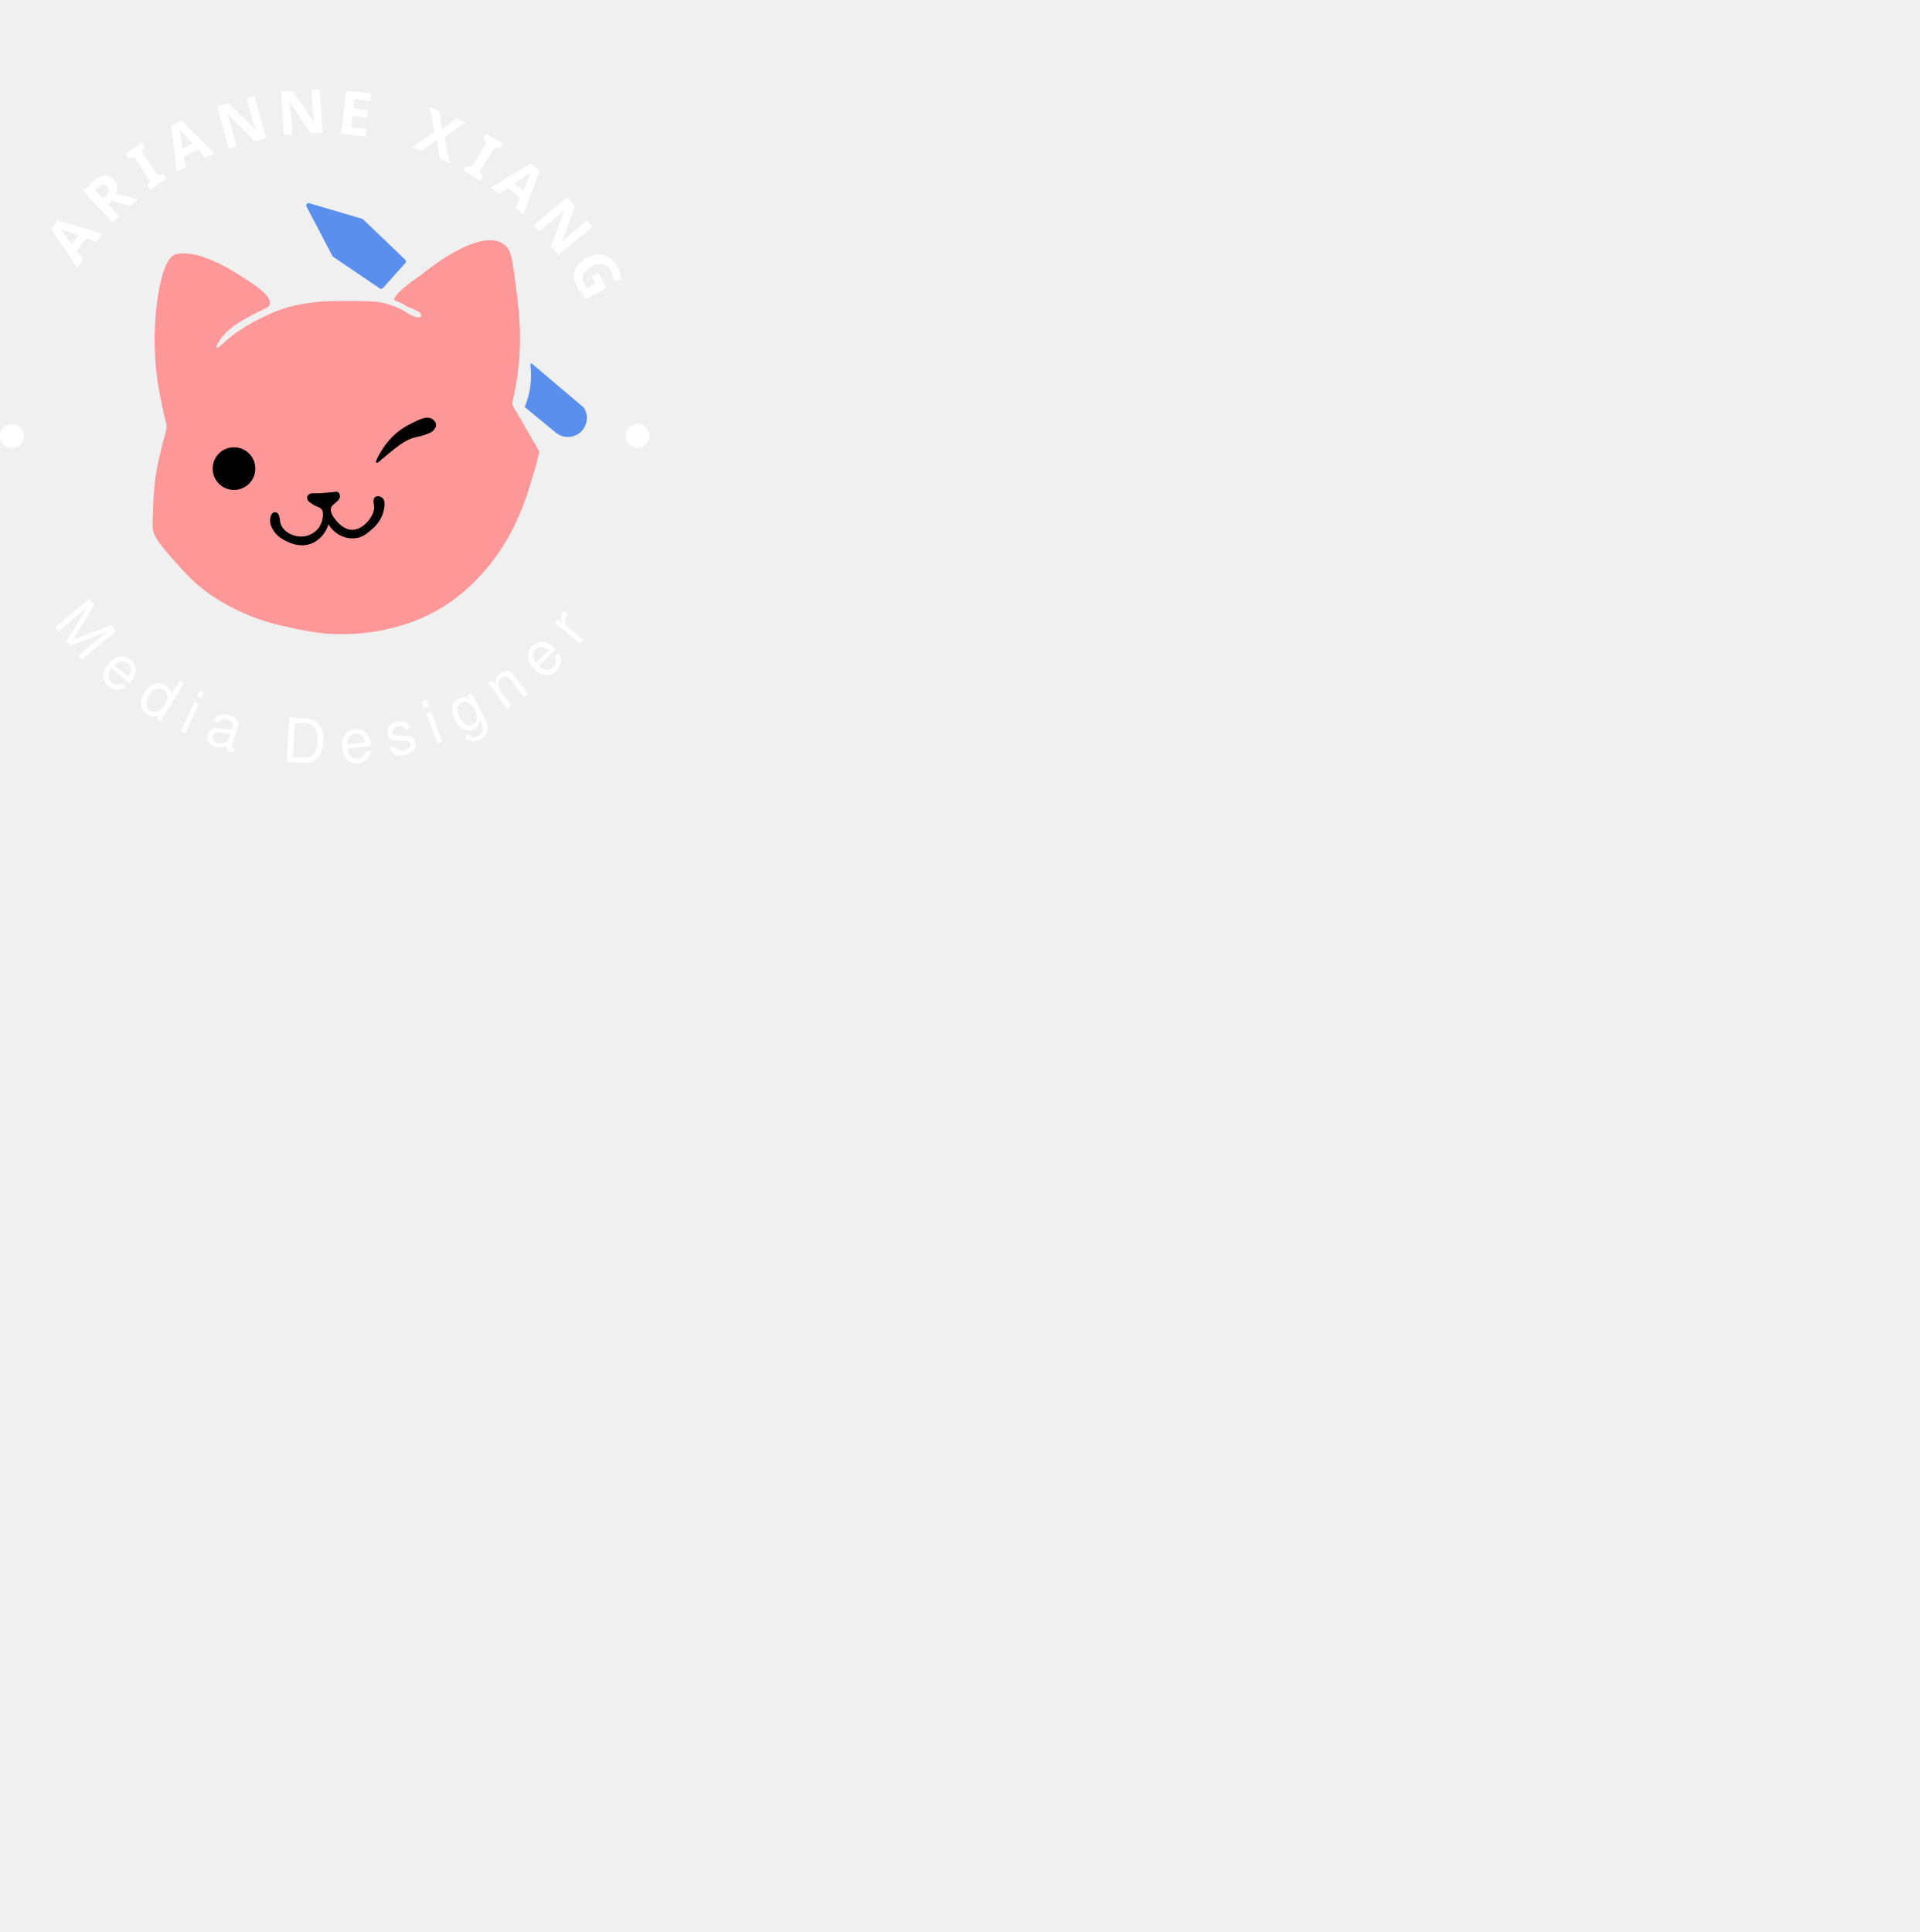
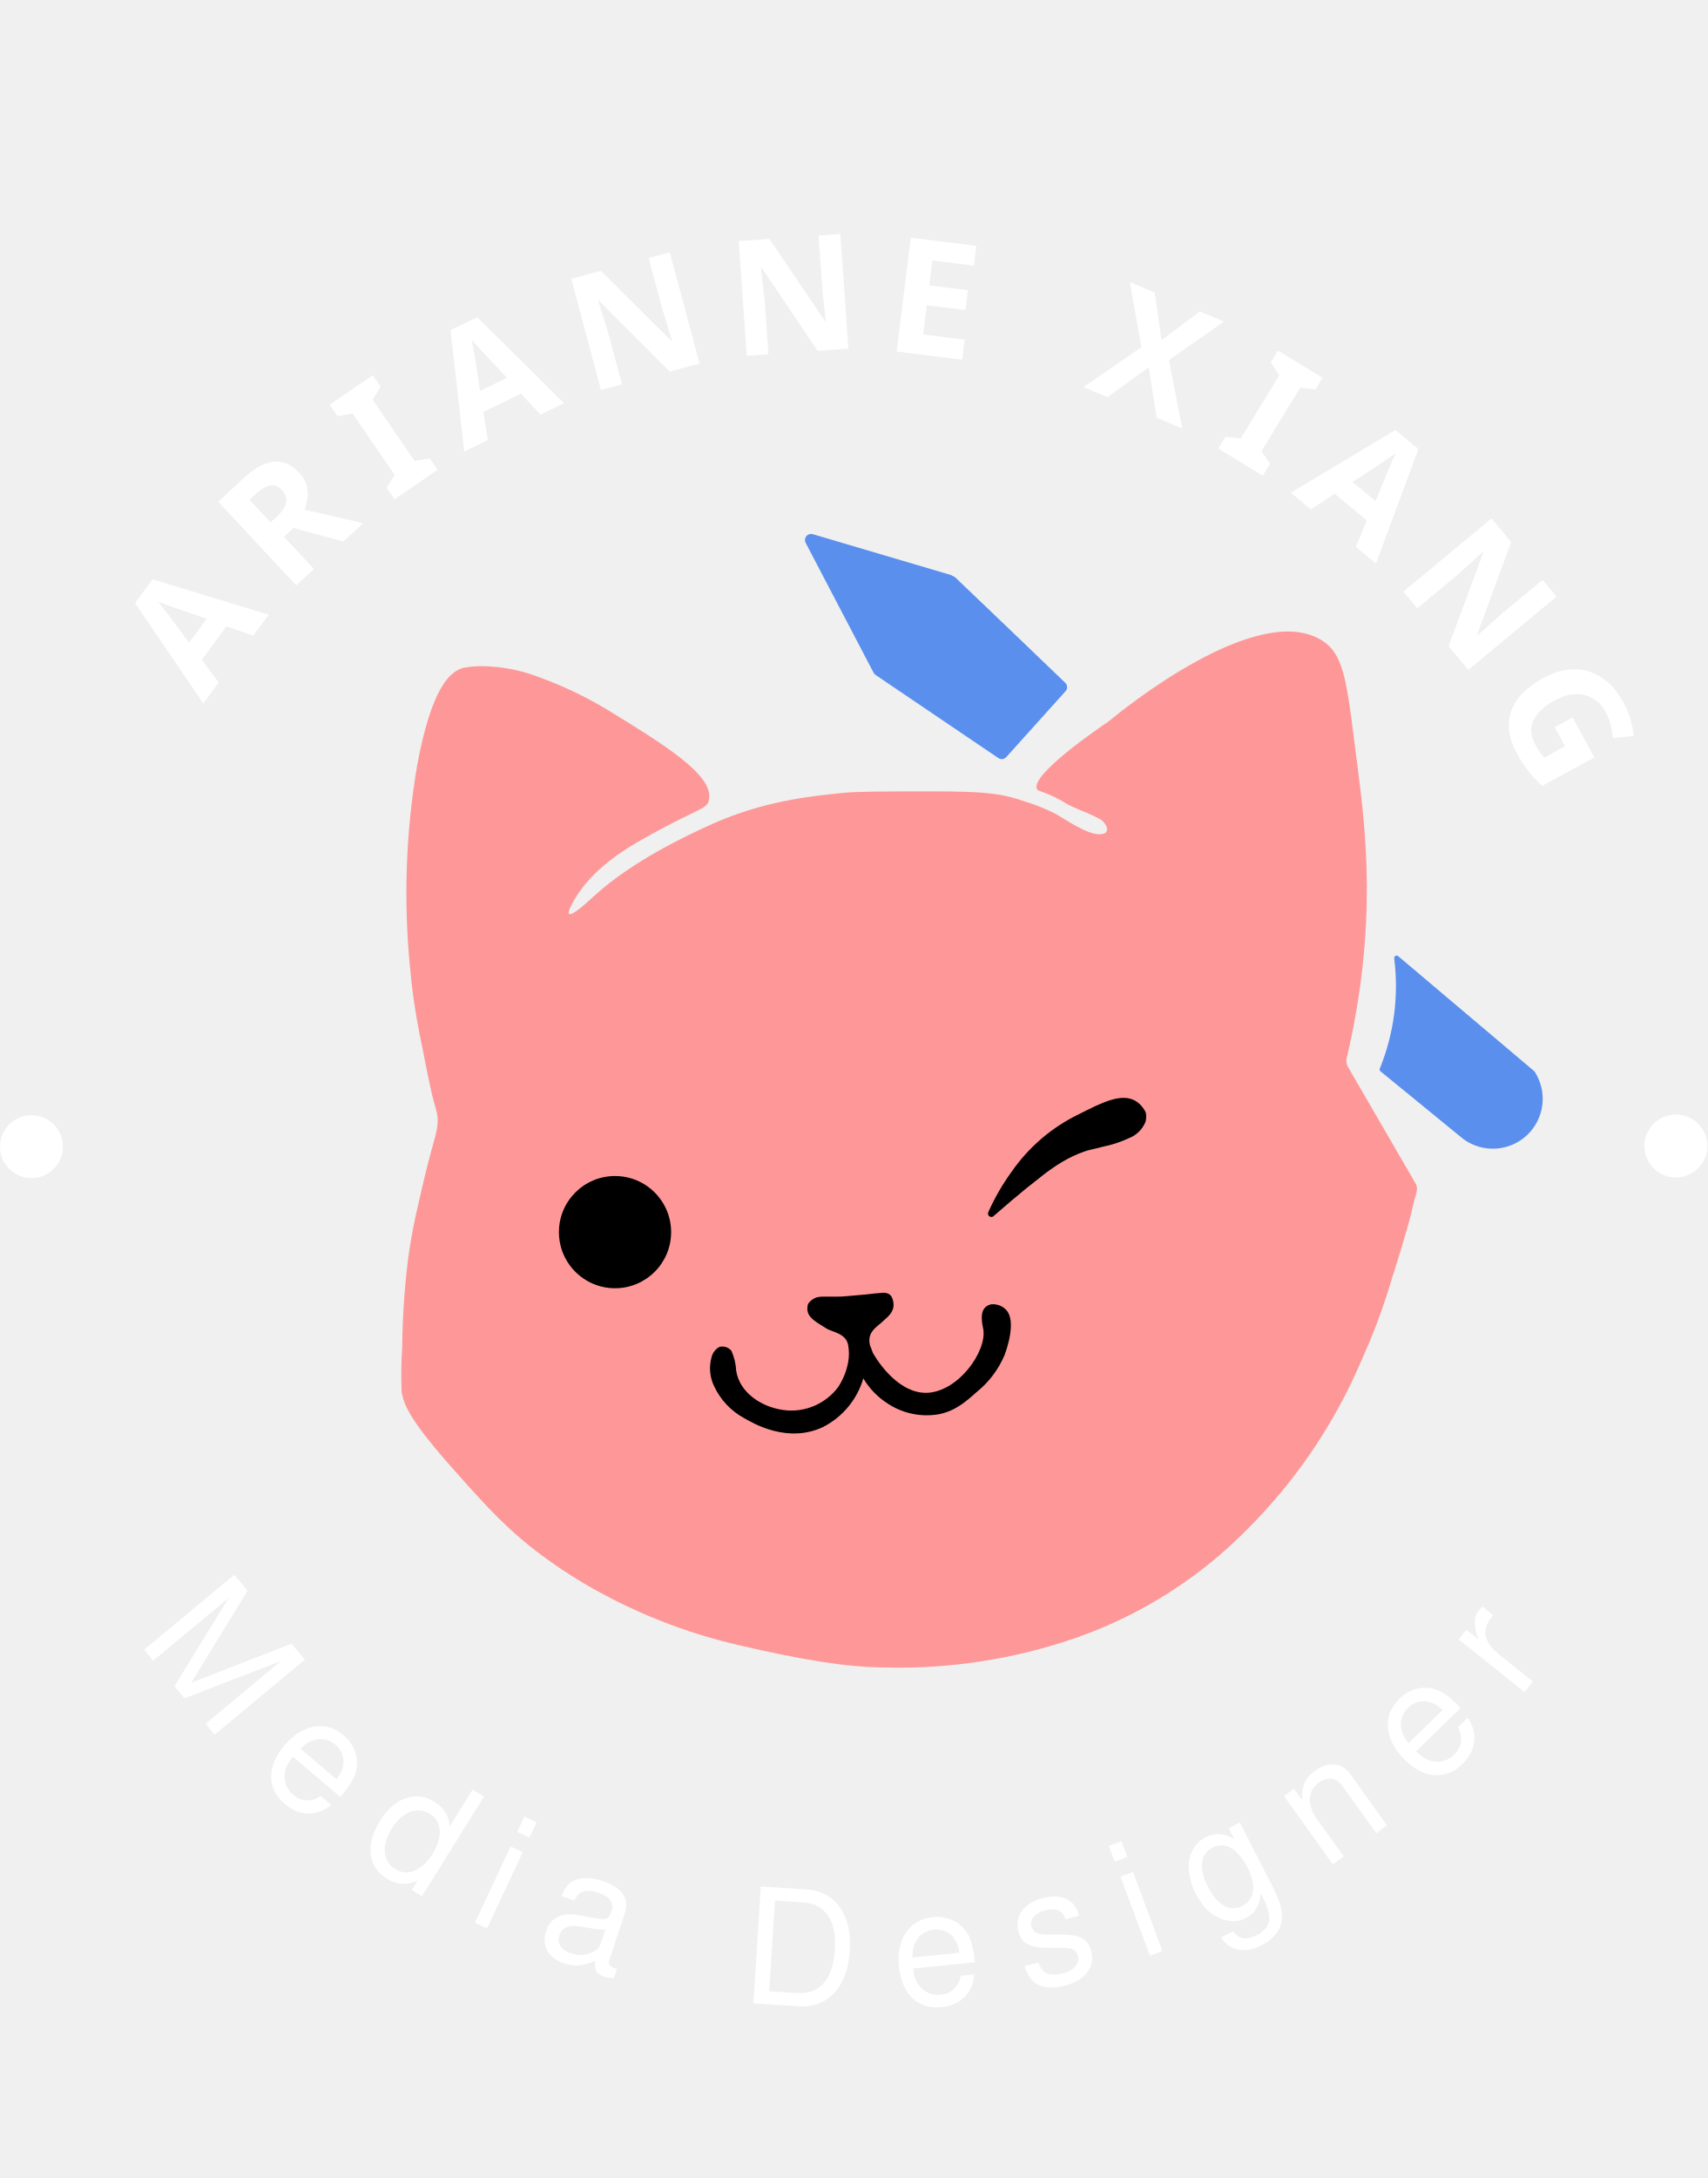
- <svg xmlns="http://www.w3.org/2000/svg" viewBox="0 0 768.09 773.24">
+ <svg xmlns="http://www.w3.org/2000/svg" viewBox="0 0 260.02 331.49">
  <defs>
    <style>.cls-1{fill:#fe9898;}.cls-2,.cls-4,.cls-5{fill:#fff;}.cls-3{fill:#5a8fed;}.cls-4{font-size:24.45px;font-family:Cochin-Bold, Cochin;font-weight:700;}.cls-5{font-size:24.45px;font-family:Helvetica;}</style>
  </defs>
  <g id="Layer_2" data-name="Layer 2">
    <g id="logo">
-       <text />
-       <path class="cls-1" d="M215.35,182.54a6.13,6.13,0,0,0,.38-1.66h0a1.69,1.69,0,0,0-.23-.73q-5.15-8.9-10.31-17.78a1.75,1.75,0,0,1-.18-1.23c4.73-20.23,2.94-34.58,1.59-45-1.51-11.55-1.75-16.18-5.13-18.48-9.74-6.6-30.75,10.56-32.6,12.1l-.14.11c-1,.68-12,8.1-10.86,10.27.19.34.65.25,2.63,1.19,1.59.76,1.44.89,2.75,1.49s2.37.92,4,1.78a2.39,2.39,0,0,1,1.19,1.22,1,1,0,0,1,0,.79c-.23.4-.89.4-1.13.4-1.85,0-5-2.17-6.57-3.09a28.89,28.89,0,0,0-5.05-2c-3.48-1.22-6.5-1.42-13.51-1.43-7.56,0-11.35,0-13.8.22-4.84.5-12.22,1.17-20.53,5-3.1,1.42-11.46,5.26-17.43,10.72-.69.63-3.32,3.09-3.77,2.71-.3-.25.5-1.66.76-2.11,2.73-4.82,8.06-7.92,10.18-9.13,8.6-4.9,10-4.56,10.34-6.11.81-3.75-6.76-8.39-15.47-13.73a59.4,59.4,0,0,0-10.52-5,24.4,24.4,0,0,0-7.15-1.58,15.47,15.47,0,0,0-4.21.19c-2.25.6-4.92,3.29-7.09,14.94a116.09,116.09,0,0,0-1.06,30.78,92.87,92.87,0,0,0,1.47,10.16c.73,3.44,1,5.27,1.85,9,.63,2.77,1.36,3.35.46,6.64-1.08,3.9-1.43,5.29-2.73,11-.19.83-.84,3.71-1.35,7.42a117.92,117.92,0,0,0-.9,13.51,60,60,0,0,0-.08,6.79c.36,2,1.2,4.28,8.15,12.07,4.86,5.46,7.93,8.85,13.09,12.72A75.92,75.92,0,0,0,88.9,241a83.68,83.68,0,0,0,23.76,9.43c8.92,2.07,15.91,3.31,22,3.35A82.08,82.08,0,0,0,164,249.24a68.18,68.18,0,0,0,25.88-16.45,81.22,81.22,0,0,0,17.44-25.72,92.48,92.48,0,0,0,3.87-10l1.62-5.22c.16-.51.38-1.22.66-2.15.68-2.27,1-3.4,1.25-4.37.07-.27.24-1,.56-2.33C215.28,182.83,215.31,182.68,215.35,182.54Z" />
-       <circle cx="93.63" cy="187.55" r="8.54" />
-       <circle class="cls-2" cx="255.13" cy="174.45" r="4.79" />
-       <path d="M150.43,184.57a32.85,32.85,0,0,1,3.54-6.15,27.53,27.53,0,0,1,4.54-5,27.2,27.2,0,0,1,5.78-3.78c3.48-1.77,6.43-3.26,8.58-2a4.1,4.1,0,0,1,1.57,1.8,3.15,3.15,0,0,1-.06,1.41,4.47,4.47,0,0,1-2.52,2.46,18.61,18.61,0,0,1-4,1.31c-1.9.5-2,.43-2.87.74a20.34,20.34,0,0,0-3.2,1.5,31.38,31.38,0,0,0-3.63,2.56c-1.11.86-2.54,2-4.2,3.41L151.36,185a.53.53,0,0,1-.66.17A.53.53,0,0,1,150.43,184.57Z" />
-       <path d="M132.52,205c-.16-.51.26.77.38,1s3.33,6,8,6.06c4.92,0,9.38-6.34,8.79-9.7-.1-.57-.6-2.43.3-3.31a1.82,1.82,0,0,1,.87-.46,2.73,2.73,0,0,1,2.19.72c1.91,1.71,0,6.67-.12,7a14.32,14.32,0,0,1-4.19,5.58c-1.69,1.51-3.3,2.93-5.88,3.43a10.76,10.76,0,0,1-7.58-1.54,11.47,11.47,0,0,1-3.85-3.93,12.15,12.15,0,0,1-6.11,7.4c-5.4,2.56-10.67-.56-12-1.32a10.71,10.71,0,0,1-4.6-4.87,6.24,6.24,0,0,1-.42-4.34,2.52,2.52,0,0,1,1.21-1.66,1.81,1.81,0,0,1,1.84.6,8.35,8.35,0,0,1,.72,3c.49,3.33,3.81,5.54,7.1,6a8.89,8.89,0,0,0,8.45-3.51,10.26,10.26,0,0,0,1.51-3.81,7.21,7.21,0,0,0,0-2.49c-.27-1.86-2.49-2.06-3.28-2.56-1.48-1-2.72-1.54-2.92-2.73a2.28,2.28,0,0,1,.09-1.05,2.86,2.86,0,0,1,.68-.67c.86-.6,1.64-.38,3.66-.42.89,0,1.58-.08,2.83-.19s2.09-.18,2.34-.22.8-.1,1.66-.17a1.73,1.73,0,0,1,1.12.17,1.23,1.23,0,0,1,.46.49A2.65,2.65,0,0,1,136,199c-.21,1-1,1.54-1.78,2.27s-2.37,1.55-1.72,3.68" />
-       <path class="cls-3" d="M123.73,81.33l21.08,6.22.6.35L162.19,104a.92.92,0,0,1,0,1.29l-9,10a.93.93,0,0,1-1.2.15L133.3,102.76a.9.9,0,0,1-.3-.34L122.65,82.65A.93.93,0,0,1,123.73,81.33Z" />
-       <path class="cls-3" d="M210.17,163.09a.37.37,0,0,1-.11-.43,33.46,33.46,0,0,0,2.19-8.35,33.85,33.85,0,0,0,0-8.43.37.37,0,0,1,.61-.33l20.64,17.5a.43.43,0,0,1,.09.1,7.59,7.59,0,0,1-10.9,10.23l0,0Z" />
-       <text class="cls-4" transform="matrix(0.59, -0.8, 0.8, 0.59, 30.94, 107.06)">A</text>
-       <text class="cls-4" transform="matrix(0.73, -0.68, 0.68, 0.73, 43.48, 90.6)">R</text>
-       <text class="cls-4" transform="translate(59.41 76.44) rotate(-34.46)">I</text>
-       <text class="cls-4" transform="translate(70.67 68.72) rotate(-25.82)">A</text>
-       <text class="cls-4" transform="translate(89.35 59.93) rotate(-15.09)">N</text>
-       <text class="cls-4" transform="translate(111.46 54.3) rotate(-3.78)">N</text>
-       <text class="cls-4" transform="matrix(0.99, 0.12, -0.12, 0.99, 134.3, 53.23)">E</text>
-       <text class="cls-4" transform="translate(155.06 56.44) rotate(14.83)"> </text>
-       <text class="cls-4" transform="translate(164.92 58.91) rotate(22.7)">X</text>
-       <text class="cls-4" transform="matrix(0.85, 0.52, -0.52, 0.85, 184.79, 67.86)">I</text>
-       <text class="cls-4" transform="matrix(0.77, 0.64, -0.64, 0.77, 196.49, 74.99)">A</text>
-       <text class="cls-4" transform="matrix(0.64, 0.77, -0.77, 0.64, 212.22, 88.35)">N</text>
-       <text class="cls-4" transform="translate(226.56 106.14) rotate(61.43)">G</text>
-       <text class="cls-4" transform="matrix(0.35, 0.94, -0.94, 0.35, 237.01, 126.87)"> </text>
-       <text class="cls-5" transform="matrix(0.64, 0.77, -0.77, 0.64, 20.8, 249.67)">M</text>
-       <text class="cls-5" transform="translate(38.56 269.73) rotate(40.28)">e</text>
-       <text class="cls-5" transform="matrix(0.85, 0.53, -0.53, 0.85, 53.96, 282.18)">d</text>
-       <text class="cls-5" transform="matrix(0.91, 0.42, -0.42, 0.91, 70.85, 291.94)">i</text>
-       <text class="cls-5" transform="translate(81.17 296.65) rotate(18.37)">a</text>
-       <text class="cls-5" transform="translate(99.89 302.26) rotate(11.41)"> </text>
-       <text class="cls-5" transform="translate(112.56 304.77) rotate(3.63)">D</text>
-       <text class="cls-5" transform="translate(136.53 305.6) rotate(-5.82)">e</text>
-       <text class="cls-5" transform="translate(156.13 303.11) rotate(-14.09)">s</text>
-       <text class="cls-5" transform="matrix(0.94, -0.35, 0.35, 0.94, 173.54, 298.2)">i</text>
-       <text class="cls-5" transform="translate(184.13 294.14) rotate(-27.1)">g</text>
-       <text class="cls-5" transform="matrix(0.81, -0.58, 0.58, 0.81, 201.53, 284.72)">n</text>
-       <text class="cls-5" transform="matrix(0.72, -0.7, 0.7, 0.72, 217.36, 272.83)">e</text>
-       <text class="cls-5" transform="translate(231.04 258.83) rotate(-51.3)">r</text>
-       <text class="cls-5" transform="matrix(0.54, -0.84, 0.84, 0.54, 239.49, 247.77)"> </text>
-       <circle class="cls-2" cx="4.79" cy="174.54" r="4.79" />
+       <path class="cls-1" d="M215.35,182.51a6,6,0,0,0,.38-1.66h0a1.69,1.69,0,0,0-.23-.73q-5.15-8.9-10.31-17.78a1.75,1.75,0,0,1-.18-1.23c4.73-20.23,2.94-34.57,1.59-45-1.51-11.56-1.75-16.19-5.13-18.49-9.74-6.6-30.75,10.56-32.6,12.1l-.14.11c-1,.68-12,8.1-10.86,10.28.19.33.65.24,2.63,1.18,1.59.76,1.44.89,2.75,1.49s2.37.92,4,1.78a2.39,2.39,0,0,1,1.19,1.22,1,1,0,0,1,0,.8c-.23.39-.89.39-1.13.39-1.85,0-5-2.17-6.57-3.09a29.72,29.72,0,0,0-5.05-2c-3.48-1.22-6.5-1.42-13.51-1.43-7.56,0-11.35,0-13.8.22-4.84.51-12.22,1.17-20.53,5-3.1,1.43-11.46,5.26-17.43,10.72-.69.64-3.32,3.09-3.77,2.71-.3-.25.5-1.65.76-2.11,2.73-4.81,8.06-7.92,10.18-9.13,8.6-4.9,10-4.56,10.34-6.11.81-3.74-6.76-8.39-15.47-13.73a59.4,59.4,0,0,0-10.52-5,24.39,24.39,0,0,0-7.15-1.57,15.84,15.84,0,0,0-4.21.18c-2.25.6-4.92,3.29-7.09,14.94a116.13,116.13,0,0,0-1.06,30.78,92.87,92.87,0,0,0,1.47,10.16c.73,3.44,1,5.27,1.85,9,.63,2.76,1.36,3.35.46,6.64-1.08,3.89-1.43,5.28-2.73,11-.19.83-.84,3.71-1.35,7.43a117.73,117.73,0,0,0-.9,13.5,60,60,0,0,0-.08,6.79c.36,2,1.2,4.28,8.15,12.07,4.86,5.46,7.93,8.86,13.09,12.72A75.92,75.92,0,0,0,88.9,241a83.6,83.6,0,0,0,23.76,9.44c8.92,2.06,15.91,3.31,22,3.35A82.31,82.31,0,0,0,164,249.21a68.18,68.18,0,0,0,25.88-16.45A81.22,81.22,0,0,0,207.29,207a92.48,92.48,0,0,0,3.87-10l1.62-5.22c.16-.51.38-1.22.66-2.15.68-2.27,1-3.4,1.25-4.37.07-.26.24-1,.56-2.33C215.28,182.8,215.31,182.65,215.35,182.51Z" />
+       <circle cx="93.63" cy="187.53" r="8.54" />
+       <circle class="cls-2" cx="255.13" cy="174.42" r="4.79" />
+       <path d="M150.43,184.55a33.31,33.31,0,0,1,3.54-6.16,26.48,26.48,0,0,1,10.32-8.83c3.48-1.76,6.43-3.26,8.58-2a4.1,4.1,0,0,1,1.57,1.8,3.15,3.15,0,0,1-.06,1.41,4.47,4.47,0,0,1-2.52,2.46,18.05,18.05,0,0,1-4,1.31c-1.9.5-2,.43-2.87.75a18.46,18.46,0,0,0-3.2,1.5,28.94,28.94,0,0,0-3.63,2.56c-1.11.85-2.54,2-4.2,3.41L151.36,185a.53.53,0,0,1-.66.17A.52.52,0,0,1,150.43,184.55Z" />
+       <path d="M132.52,204.93c-.16-.51.26.77.38,1s3.33,6,8,6.06c4.92,0,9.38-6.34,8.79-9.69-.1-.58-.6-2.44.3-3.32a1.82,1.82,0,0,1,.87-.46,2.77,2.77,0,0,1,2.19.72c1.91,1.71,0,6.67-.12,7a14.32,14.32,0,0,1-4.19,5.58c-1.69,1.51-3.3,2.94-5.88,3.44a10.8,10.8,0,0,1-7.58-1.55,11.54,11.54,0,0,1-3.85-3.92,12.14,12.14,0,0,1-6.11,7.39c-5.4,2.57-10.67-.56-12-1.32a10.65,10.65,0,0,1-4.6-4.87,6.22,6.22,0,0,1-.42-4.33,2.5,2.5,0,0,1,1.21-1.66,1.8,1.8,0,0,1,1.84.59,8.36,8.36,0,0,1,.72,3c.49,3.33,3.81,5.53,7.1,6a8.89,8.89,0,0,0,8.45-3.51,10.2,10.2,0,0,0,1.51-3.81,7.21,7.21,0,0,0,0-2.49c-.27-1.85-2.49-2.06-3.28-2.56-1.48-.95-2.72-1.54-2.92-2.72a2.25,2.25,0,0,1,.09-1.05,2.69,2.69,0,0,1,.68-.68c.86-.6,1.64-.38,3.66-.42.89,0,1.58-.08,2.83-.19s2.09-.18,2.34-.22.8-.1,1.66-.16a1.72,1.72,0,0,1,1.12.16,1.23,1.23,0,0,1,.46.49A2.67,2.67,0,0,1,136,199c-.21,1-1,1.54-1.78,2.27s-2.37,1.55-1.72,3.68" />
+       <path class="cls-3" d="M123.73,81.3l21.08,6.23.6.34q8.39,8,16.78,16.07a.92.92,0,0,1,0,1.29l-9,10a.92.92,0,0,1-1.2.15L133.3,102.73a1,1,0,0,1-.3-.33L122.65,82.62A.93.93,0,0,1,123.73,81.3Z" />
+       <path class="cls-3" d="M210.17,163.06a.37.37,0,0,1-.11-.43,33.49,33.49,0,0,0,2.19-8.34,33.84,33.84,0,0,0,0-8.43.37.37,0,0,1,.61-.33L233.53,163s.06.06.09.09a7.59,7.59,0,0,1-10.9,10.23l0,0Z" />
+       <text class="cls-4" transform="matrix(0.59, -0.8, 0.8, 0.59, 30.95, 107.06)">A</text>
+       <text class="cls-4" transform="matrix(0.73, -0.68, 0.68, 0.73, 43.49, 90.6)">R</text>
+       <text class="cls-4" transform="translate(59.42 76.44) rotate(-34.46)">I</text>
+       <text class="cls-4" transform="translate(70.68 68.72) rotate(-25.82)">A</text>
+       <text class="cls-4" transform="matrix(0.97, -0.26, 0.26, 0.97, 89.36, 59.93)">N</text>
+       <text class="cls-4" transform="matrix(1, -0.07, 0.07, 1, 111.48, 54.3)">N</text>
+       <text class="cls-4" transform="translate(134.32 53.23) rotate(7.09)">E</text>
+       <text class="cls-4" transform="translate(155.07 56.44) rotate(14.83)"> </text>
+       <text class="cls-4" transform="translate(164.94 58.91) rotate(22.7)">X</text>
+       <text class="cls-4" transform="translate(184.8 67.86) rotate(31.34)">I</text>
+       <text class="cls-4" transform="translate(196.5 74.99) rotate(39.75)">A</text>
+       <text class="cls-4" transform="translate(212.24 88.35) rotate(50.32)">N</text>
+       <text class="cls-4" transform="translate(226.57 106.14) rotate(61.43)">G</text>
+       <text class="cls-4" transform="translate(237.03 126.87) rotate(69.47)"> </text>
+       <text class="cls-5" transform="matrix(0.64, 0.77, -0.77, 0.64, 20.77, 249.68)">M</text>
+       <text class="cls-5" transform="translate(38.54 269.74) rotate(40.28)">e</text>
+       <text class="cls-5" transform="matrix(0.85, 0.53, -0.53, 0.85, 53.94, 282.19)">d</text>
+       <text class="cls-5" transform="translate(70.82 291.95) rotate(25.06)">i</text>
+       <text class="cls-5" transform="translate(81.14 296.66) rotate(18.37)">a</text>
+       <text class="cls-5" transform="translate(99.86 302.27) rotate(11.41)"> </text>
+       <text class="cls-5" transform="translate(112.53 304.78) rotate(3.63)">D</text>
+       <text class="cls-5" transform="translate(136.51 305.61) rotate(-5.82)">e</text>
+       <text class="cls-5" transform="matrix(0.97, -0.24, 0.24, 0.97, 156.11, 303.12)">s</text>
+       <text class="cls-5" transform="translate(173.52 298.21) rotate(-20.45)">i</text>
+       <text class="cls-5" transform="translate(184.11 294.15) rotate(-27.1)">g</text>
+       <text class="cls-5" transform="matrix(0.81, -0.58, 0.58, 0.81, 201.51, 284.73)">n</text>
+       <text class="cls-5" transform="matrix(0.72, -0.7, 0.7, 0.72, 217.34, 272.84)">e</text>
+       <text class="cls-5" transform="translate(231.02 258.84) rotate(-51.3)">r</text>
+       <text class="cls-5" transform="matrix(0.54, -0.84, 0.84, 0.54, 239.46, 247.78)"> </text>
+       <circle class="cls-2" cx="4.79" cy="174.52" r="4.79" />
    </g>
  </g>
</svg>
